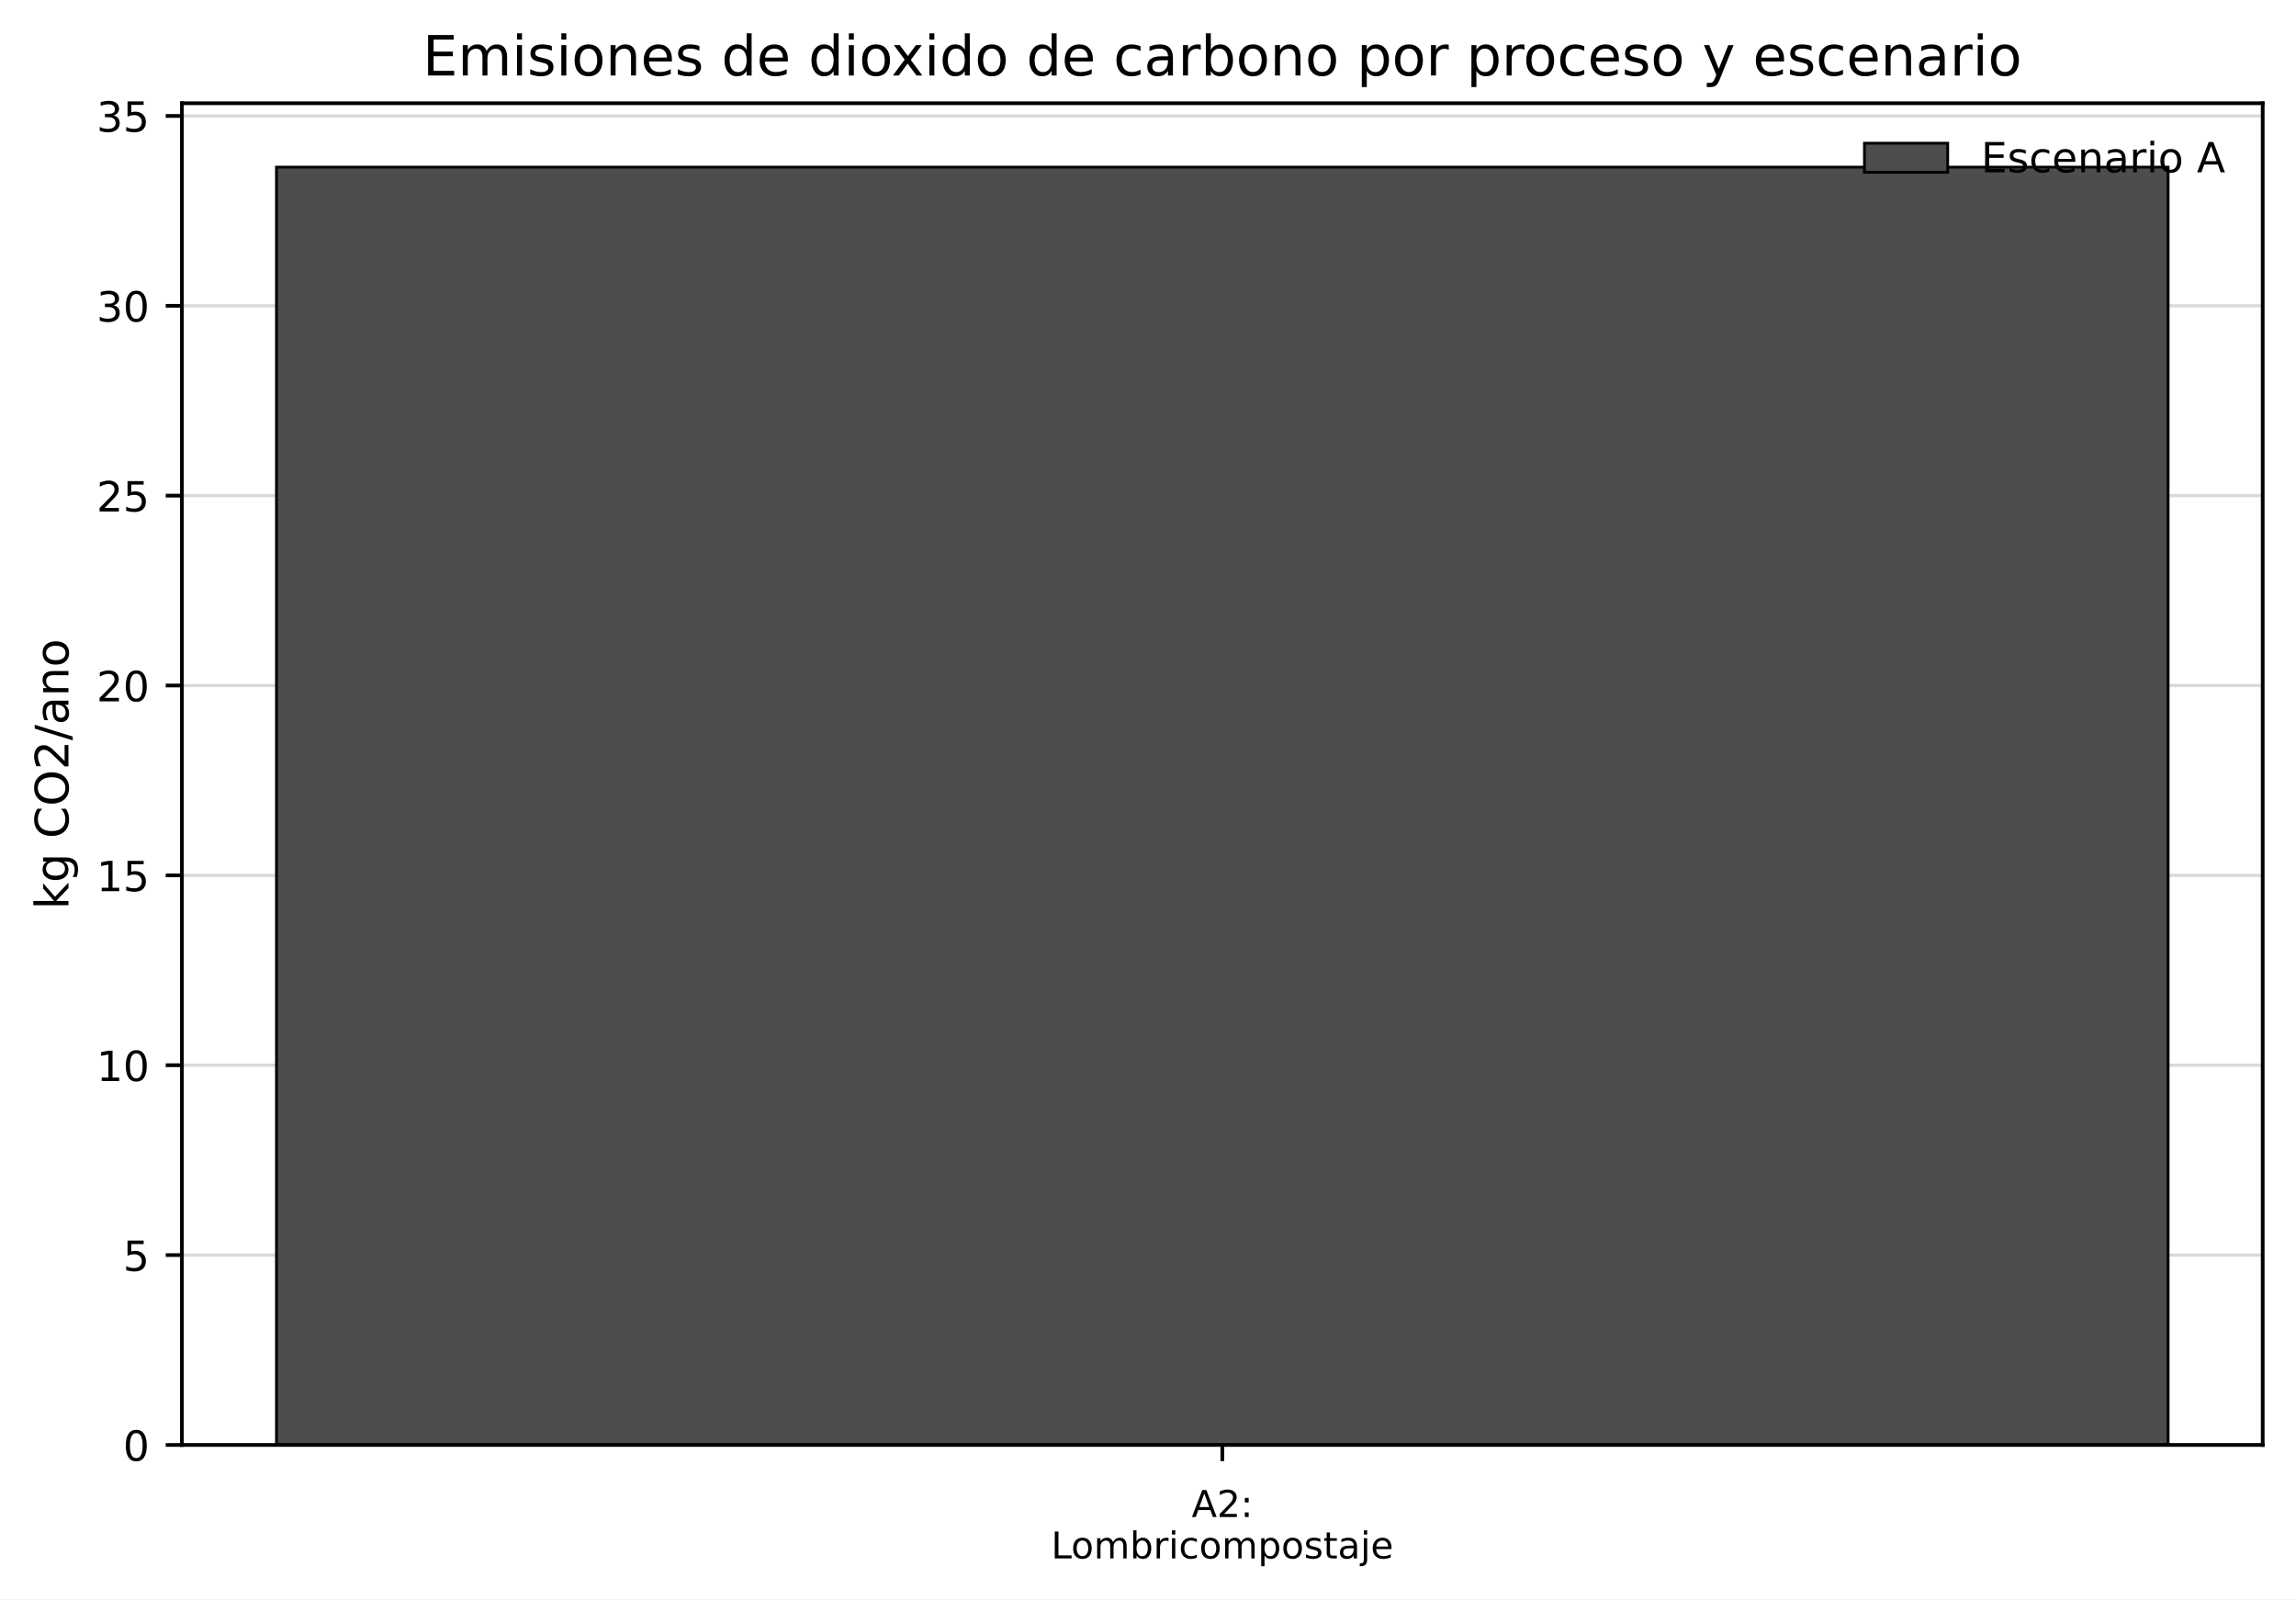
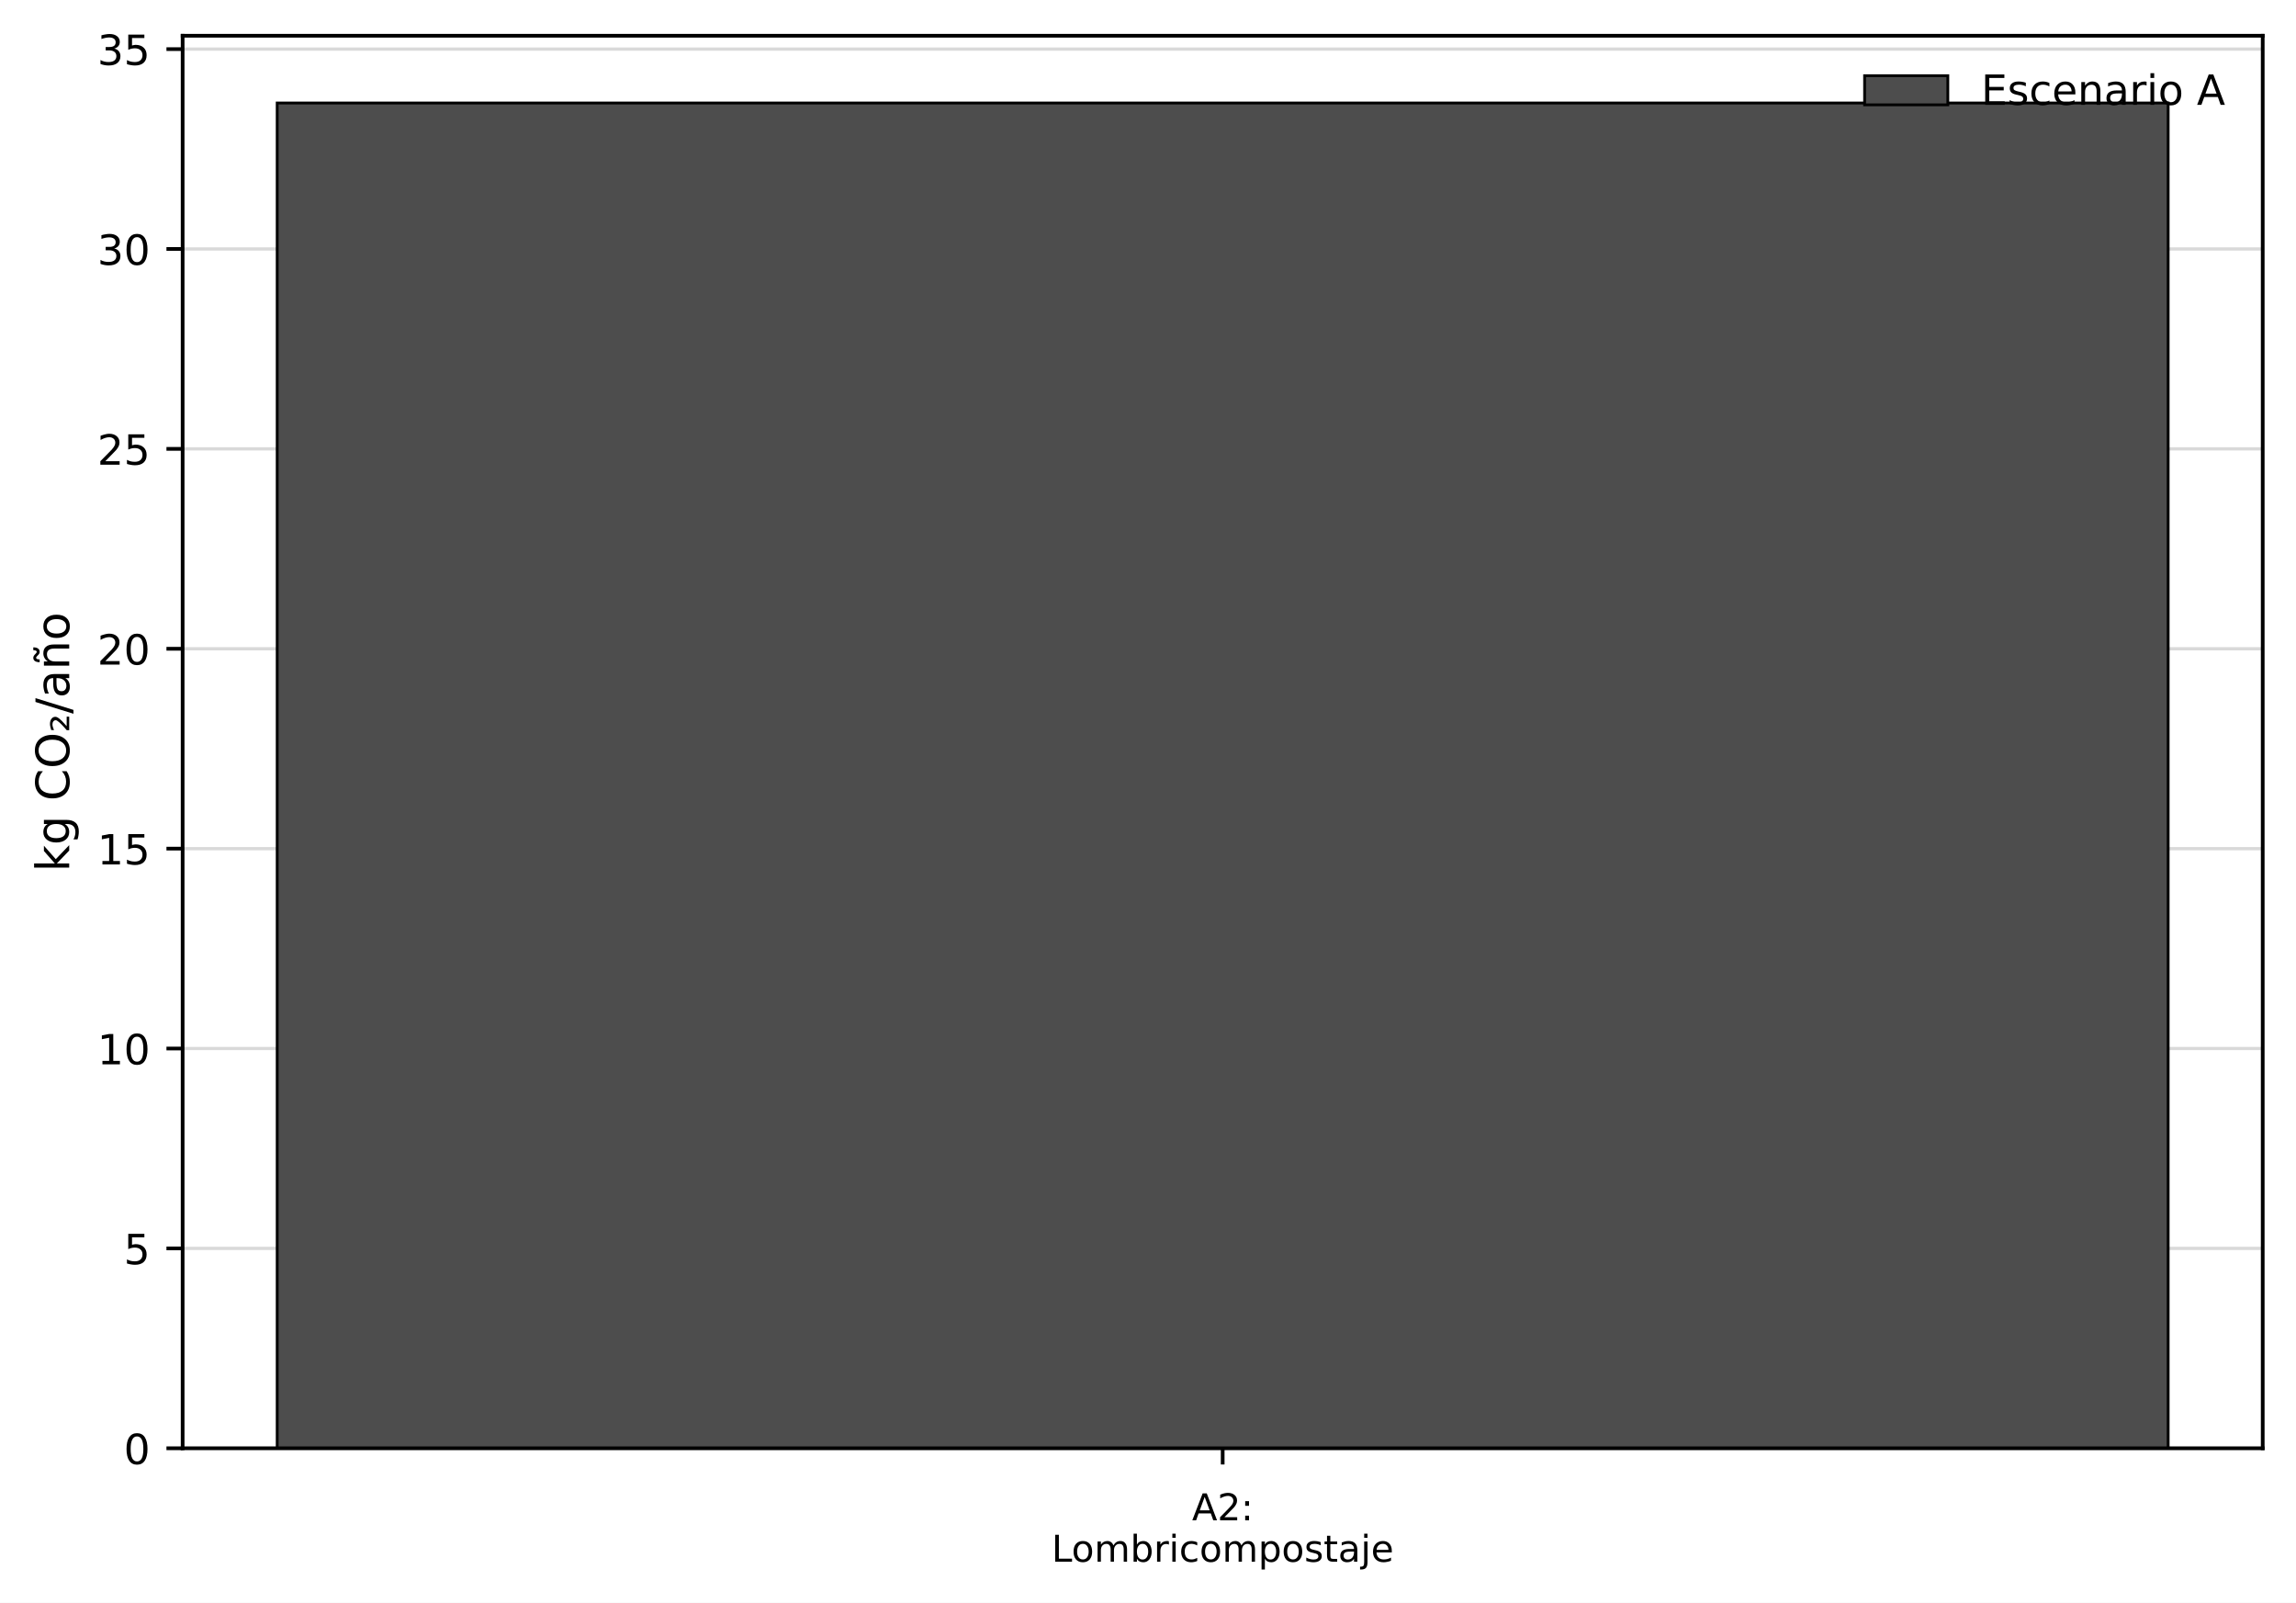
- <svg xmlns="http://www.w3.org/2000/svg" xmlns:xlink="http://www.w3.org/1999/xlink" width="496.421pt" height="345.787pt" viewBox="0 0 496.421 345.787" version="1.1">
+ <svg xmlns="http://www.w3.org/2000/svg" xmlns:xlink="http://www.w3.org/1999/xlink" width="496.591pt" height="346.565pt" viewBox="0 0 496.591 346.565" version="1.1">
  <defs>
    <style type="text/css">*{stroke-linejoin: round; stroke-linecap: butt}</style>
  </defs>
  <g id="figure_1">
    <g id="patch_1">
-       <path d="M -0 345.787  L 496.421 345.787  L 496.421 0  L -0 0  z " style="fill: #ffffff" />
+       <path d="M 0 346.565  L 496.591 346.565  L 496.591 0  L 0 0  z " style="fill: #ffffff" />
    </g>
    <g id="axes_1">
      <g id="patch_2">
-         <path d="M 39.331 312.386  L 489.221 312.386  L 489.221 22.318  L 39.331 22.318  z " style="fill: #ffffff" />
+         <path d="M 39.501 313.164  L 489.391 313.164  L 489.391 7.729  L 39.501 7.729  z " style="fill: #ffffff" />
      </g>
      <g id="matplotlib.axis_1">
        <g id="xtick_1">
          <g id="line2d_1">
            <defs>
-               <path id="m5cbcba2eeb" d="M 0 0  L 0 3.5  " style="stroke: #000000; stroke-width: 0.8" />
+               <path id="m8b1f731aef" d="M 0 0  L 0 3.5  " style="stroke: #000000; stroke-width: 0.8" />
            </defs>
            <g>
-               <use xlink:href="#m5cbcba2eeb" x="264.276" y="312.386" style="stroke: #000000; stroke-width: 0.8" />
+               <use xlink:href="#m8b1f731aef" x="264.446" y="313.164" style="stroke: #000000; stroke-width: 0.8" />
            </g>
          </g>
          <g id="text_1">
-             <text style="font-size: 8px; font-family: 'DejaVu Sans'" transform="translate(257.6469 327.9649)">A2:</text>
-             <text style="font-size: 8px; font-family: 'DejaVu Sans'" transform="translate(227.2725 336.9231)">Lombricompostaje</text>
+             <text style="font-size: 8px; font-family: 'DejaVu Sans'" transform="translate(257.8172 328.7431)">A2:</text>
+             <text style="font-size: 8px; font-family: 'DejaVu Sans'" transform="translate(227.4428 337.7013)">Lombricompostaje</text>
          </g>
        </g>
      </g>
      <g id="matplotlib.axis_2">
        <g id="ytick_1">
          <g id="line2d_2">
-             <path d="M 39.331 312.386  L 489.221 312.386  " clip-path="url(#p8210087f63)" style="fill: none; stroke: #d9d9d9; stroke-width: 0.7; stroke-linecap: square" />
+             <path d="M 39.501 313.164  L 489.391 313.164  " clip-path="url(#p379c04bf32)" style="fill: none; stroke: #d9d9d9; stroke-width: 0.7; stroke-linecap: square" />
          </g>
          <g id="line2d_3">
            <defs>
-               <path id="m5c4b6df17d" d="M 0 0  L -3.5 0  " style="stroke: #000000; stroke-width: 0.8" />
+               <path id="m0a9bce9218" d="M 0 0  L -3.5 0  " style="stroke: #000000; stroke-width: 0.8" />
            </defs>
            <g>
-               <use xlink:href="#m5c4b6df17d" x="39.331" y="312.386" style="stroke: #000000; stroke-width: 0.8" />
+               <use xlink:href="#m0a9bce9218" x="39.501" y="313.164" style="stroke: #000000; stroke-width: 0.8" />
            </g>
          </g>
          <g id="text_2">
-             <text style="font-size: 9px; font-family: 'DejaVu Sans'; text-anchor: end" x="32.331" y="315.805" transform="rotate(-0 32.33062 315.8054)">0</text>
+             <text style="font-size: 9px; font-family: 'DejaVu Sans'; text-anchor: end" x="32.501" y="316.584" transform="rotate(-0 32.50094 316.5836)">0</text>
          </g>
        </g>
        <g id="ytick_2">
          <g id="line2d_4">
-             <path d="M 39.331 271.34  L 489.221 271.34  " clip-path="url(#p8210087f63)" style="fill: none; stroke: #d9d9d9; stroke-width: 0.7; stroke-linecap: square" />
+             <path d="M 39.501 269.944  L 489.391 269.944  " clip-path="url(#p379c04bf32)" style="fill: none; stroke: #d9d9d9; stroke-width: 0.7; stroke-linecap: square" />
          </g>
          <g id="line2d_5">
            <g>
-               <use xlink:href="#m5c4b6df17d" x="39.331" y="271.34" style="stroke: #000000; stroke-width: 0.8" />
+               <use xlink:href="#m0a9bce9218" x="39.501" y="269.944" style="stroke: #000000; stroke-width: 0.8" />
            </g>
          </g>
          <g id="text_3">
-             <text style="font-size: 9px; font-family: 'DejaVu Sans'; text-anchor: end" x="32.331" y="274.759" transform="rotate(-0 32.33062 274.7592)">5</text>
+             <text style="font-size: 9px; font-family: 'DejaVu Sans'; text-anchor: end" x="32.501" y="273.363" transform="rotate(-0 32.50094 273.3629)">5</text>
          </g>
        </g>
        <g id="ytick_3">
          <g id="line2d_6">
-             <path d="M 39.331 230.294  L 489.221 230.294  " clip-path="url(#p8210087f63)" style="fill: none; stroke: #d9d9d9; stroke-width: 0.7; stroke-linecap: square" />
+             <path d="M 39.501 226.723  L 489.391 226.723  " clip-path="url(#p379c04bf32)" style="fill: none; stroke: #d9d9d9; stroke-width: 0.7; stroke-linecap: square" />
          </g>
          <g id="line2d_7">
            <g>
-               <use xlink:href="#m5c4b6df17d" x="39.331" y="230.294" style="stroke: #000000; stroke-width: 0.8" />
+               <use xlink:href="#m0a9bce9218" x="39.501" y="226.723" style="stroke: #000000; stroke-width: 0.8" />
            </g>
          </g>
          <g id="text_4">
-             <text style="font-size: 9px; font-family: 'DejaVu Sans'; text-anchor: end" x="32.331" y="233.713" transform="rotate(-0 32.33062 233.713)">10</text>
+             <text style="font-size: 9px; font-family: 'DejaVu Sans'; text-anchor: end" x="32.501" y="230.142" transform="rotate(-0 32.50094 230.1422)">10</text>
          </g>
        </g>
        <g id="ytick_4">
          <g id="line2d_8">
-             <path d="M 39.331 189.248  L 489.221 189.248  " clip-path="url(#p8210087f63)" style="fill: none; stroke: #d9d9d9; stroke-width: 0.7; stroke-linecap: square" />
+             <path d="M 39.501 183.502  L 489.391 183.502  " clip-path="url(#p379c04bf32)" style="fill: none; stroke: #d9d9d9; stroke-width: 0.7; stroke-linecap: square" />
          </g>
          <g id="line2d_9">
            <g>
-               <use xlink:href="#m5c4b6df17d" x="39.331" y="189.248" style="stroke: #000000; stroke-width: 0.8" />
+               <use xlink:href="#m0a9bce9218" x="39.501" y="183.502" style="stroke: #000000; stroke-width: 0.8" />
            </g>
          </g>
          <g id="text_5">
-             <text style="font-size: 9px; font-family: 'DejaVu Sans'; text-anchor: end" x="32.331" y="192.667" transform="rotate(-0 32.33062 192.6668)">15</text>
+             <text style="font-size: 9px; font-family: 'DejaVu Sans'; text-anchor: end" x="32.501" y="186.921" transform="rotate(-0 32.50094 186.9215)">15</text>
          </g>
        </g>
        <g id="ytick_5">
          <g id="line2d_10">
-             <path d="M 39.331 148.201  L 489.221 148.201  " clip-path="url(#p8210087f63)" style="fill: none; stroke: #d9d9d9; stroke-width: 0.7; stroke-linecap: square" />
+             <path d="M 39.501 140.281  L 489.391 140.281  " clip-path="url(#p379c04bf32)" style="fill: none; stroke: #d9d9d9; stroke-width: 0.7; stroke-linecap: square" />
          </g>
          <g id="line2d_11">
            <g>
-               <use xlink:href="#m5c4b6df17d" x="39.331" y="148.201" style="stroke: #000000; stroke-width: 0.8" />
+               <use xlink:href="#m0a9bce9218" x="39.501" y="140.281" style="stroke: #000000; stroke-width: 0.8" />
            </g>
          </g>
          <g id="text_6">
-             <text style="font-size: 9px; font-family: 'DejaVu Sans'; text-anchor: end" x="32.331" y="151.621" transform="rotate(-0 32.33062 151.6206)">20</text>
+             <text style="font-size: 9px; font-family: 'DejaVu Sans'; text-anchor: end" x="32.501" y="143.701" transform="rotate(-0 32.50094 143.7007)">20</text>
          </g>
        </g>
        <g id="ytick_6">
          <g id="line2d_12">
-             <path d="M 39.331 107.155  L 489.221 107.155  " clip-path="url(#p8210087f63)" style="fill: none; stroke: #d9d9d9; stroke-width: 0.7; stroke-linecap: square" />
+             <path d="M 39.501 97.061  L 489.391 97.061  " clip-path="url(#p379c04bf32)" style="fill: none; stroke: #d9d9d9; stroke-width: 0.7; stroke-linecap: square" />
          </g>
          <g id="line2d_13">
            <g>
-               <use xlink:href="#m5c4b6df17d" x="39.331" y="107.155" style="stroke: #000000; stroke-width: 0.8" />
+               <use xlink:href="#m0a9bce9218" x="39.501" y="97.061" style="stroke: #000000; stroke-width: 0.8" />
            </g>
          </g>
          <g id="text_7">
-             <text style="font-size: 9px; font-family: 'DejaVu Sans'; text-anchor: end" x="32.331" y="110.574" transform="rotate(-0 32.33062 110.5744)">25</text>
+             <text style="font-size: 9px; font-family: 'DejaVu Sans'; text-anchor: end" x="32.501" y="100.48" transform="rotate(-0 32.50094 100.48)">25</text>
          </g>
        </g>
        <g id="ytick_7">
          <g id="line2d_14">
-             <path d="M 39.331 66.109  L 489.221 66.109  " clip-path="url(#p8210087f63)" style="fill: none; stroke: #d9d9d9; stroke-width: 0.7; stroke-linecap: square" />
+             <path d="M 39.501 53.84  L 489.391 53.84  " clip-path="url(#p379c04bf32)" style="fill: none; stroke: #d9d9d9; stroke-width: 0.7; stroke-linecap: square" />
          </g>
          <g id="line2d_15">
            <g>
-               <use xlink:href="#m5c4b6df17d" x="39.331" y="66.109" style="stroke: #000000; stroke-width: 0.8" />
+               <use xlink:href="#m0a9bce9218" x="39.501" y="53.84" style="stroke: #000000; stroke-width: 0.8" />
            </g>
          </g>
          <g id="text_8">
-             <text style="font-size: 9px; font-family: 'DejaVu Sans'; text-anchor: end" x="32.331" y="69.528" transform="rotate(-0 32.33062 69.52821)">30</text>
+             <text style="font-size: 9px; font-family: 'DejaVu Sans'; text-anchor: end" x="32.501" y="57.259" transform="rotate(-0 32.50094 57.25931)">30</text>
          </g>
        </g>
        <g id="ytick_8">
          <g id="line2d_16">
-             <path d="M 39.331 25.063  L 489.221 25.063  " clip-path="url(#p8210087f63)" style="fill: none; stroke: #d9d9d9; stroke-width: 0.7; stroke-linecap: square" />
+             <path d="M 39.501 10.619  L 489.391 10.619  " clip-path="url(#p379c04bf32)" style="fill: none; stroke: #d9d9d9; stroke-width: 0.7; stroke-linecap: square" />
          </g>
          <g id="line2d_17">
            <g>
-               <use xlink:href="#m5c4b6df17d" x="39.331" y="25.063" style="stroke: #000000; stroke-width: 0.8" />
+               <use xlink:href="#m0a9bce9218" x="39.501" y="10.619" style="stroke: #000000; stroke-width: 0.8" />
            </g>
          </g>
          <g id="text_9">
-             <text style="font-size: 9px; font-family: 'DejaVu Sans'; text-anchor: end" x="32.331" y="28.482" transform="rotate(-0 32.33062 28.48201)">35</text>
+             <text style="font-size: 9px; font-family: 'DejaVu Sans'; text-anchor: end" x="32.501" y="14.039" transform="rotate(-0 32.50094 14.03859)">35</text>
          </g>
        </g>
        <g id="text_10">
-           <text style="font-size: 10px; font-family: 'DejaVu Sans'; text-anchor: middle" x="14.798" y="167.352" transform="rotate(-90 14.79844 167.3521)">kg CO2/ano</text>
+           <text style="font-size: 10px; font-family: 'DejaVu Sans'; text-anchor: middle" x="14.969" y="160.447" transform="rotate(-90 14.96875 160.4468)">kg CO₂/año</text>
        </g>
      </g>
      <g id="patch_3">
-         <path d="M 59.78 312.386  L 468.771 312.386  L 468.771 36.131  L 59.78 36.131  z " clip-path="url(#p8210087f63)" style="fill: #4d4d4d; stroke: #000000; stroke-width: 0.6; stroke-linejoin: miter" />
+         <path d="M 59.95 313.164  L 468.941 313.164  L 468.941 22.274  L 59.95 22.274  z " clip-path="url(#p379c04bf32)" style="fill: #4d4d4d; stroke: #000000; stroke-width: 0.6; stroke-linejoin: miter" />
      </g>
      <g id="patch_4">
-         <path d="M 39.331 312.386  L 39.331 22.318  " style="fill: none; stroke: #000000; stroke-width: 0.8; stroke-linejoin: miter; stroke-linecap: square" />
+         <path d="M 39.501 313.164  L 39.501 7.729  " style="fill: none; stroke: #000000; stroke-width: 0.8; stroke-linejoin: miter; stroke-linecap: square" />
      </g>
      <g id="patch_5">
-         <path d="M 489.221 312.386  L 489.221 22.318  " style="fill: none; stroke: #000000; stroke-width: 0.8; stroke-linejoin: miter; stroke-linecap: square" />
+         <path d="M 489.391 313.164  L 489.391 7.729  " style="fill: none; stroke: #000000; stroke-width: 0.8; stroke-linejoin: miter; stroke-linecap: square" />
      </g>
      <g id="patch_6">
-         <path d="M 39.331 312.386  L 489.221 312.386  " style="fill: none; stroke: #000000; stroke-width: 0.8; stroke-linejoin: miter; stroke-linecap: square" />
+         <path d="M 39.501 313.164  L 489.391 313.164  " style="fill: none; stroke: #000000; stroke-width: 0.8; stroke-linejoin: miter; stroke-linecap: square" />
      </g>
      <g id="patch_7">
-         <path d="M 39.331 22.318  L 489.221 22.318  " style="fill: none; stroke: #000000; stroke-width: 0.8; stroke-linejoin: miter; stroke-linecap: square" />
-       </g>
-       <g id="text_11">
-         <text style="font-size: 12px; font-family: 'DejaVu Sans'; text-anchor: middle" x="264.276" y="16.318" transform="rotate(-0 264.2756 16.31812)">Emisiones de dioxido de carbono por proceso y escenario</text>
+         <path d="M 39.501 7.729  L 489.391 7.729  " style="fill: none; stroke: #000000; stroke-width: 0.8; stroke-linejoin: miter; stroke-linecap: square" />
      </g>
      <g id="legend_1">
        <g id="patch_8">
-           <path d="M 403.116 37.257  L 421.116 37.257  L 421.116 30.957  L 403.116 30.957  z " style="fill: #4d4d4d; stroke: #000000; stroke-width: 0.6; stroke-linejoin: miter" />
+           <path d="M 403.286 22.668  L 421.286 22.668  L 421.286 16.368  L 403.286 16.368  z " style="fill: #4d4d4d; stroke: #000000; stroke-width: 0.6; stroke-linejoin: miter" />
        </g>
-         <g id="text_12">
-           <text style="font-size: 9px; font-family: 'DejaVu Sans'; text-anchor: start" x="428.316" y="37.257" transform="rotate(-0 428.3159 37.25672)">Escenario A</text>
+         <g id="text_11">
+           <text style="font-size: 9px; font-family: 'DejaVu Sans'; text-anchor: start" x="428.486" y="22.668" transform="rotate(-0 428.4862 22.66791)">Escenario A</text>
        </g>
      </g>
    </g>
  </g>
  <defs>
-     <clipPath id="p8210087f63">
-       <rect x="39.331" y="22.318" width="449.89" height="290.068" />
+     <clipPath id="p379c04bf32">
+       <rect x="39.501" y="7.729" width="449.89" height="305.435" />
    </clipPath>
  </defs>
</svg>
